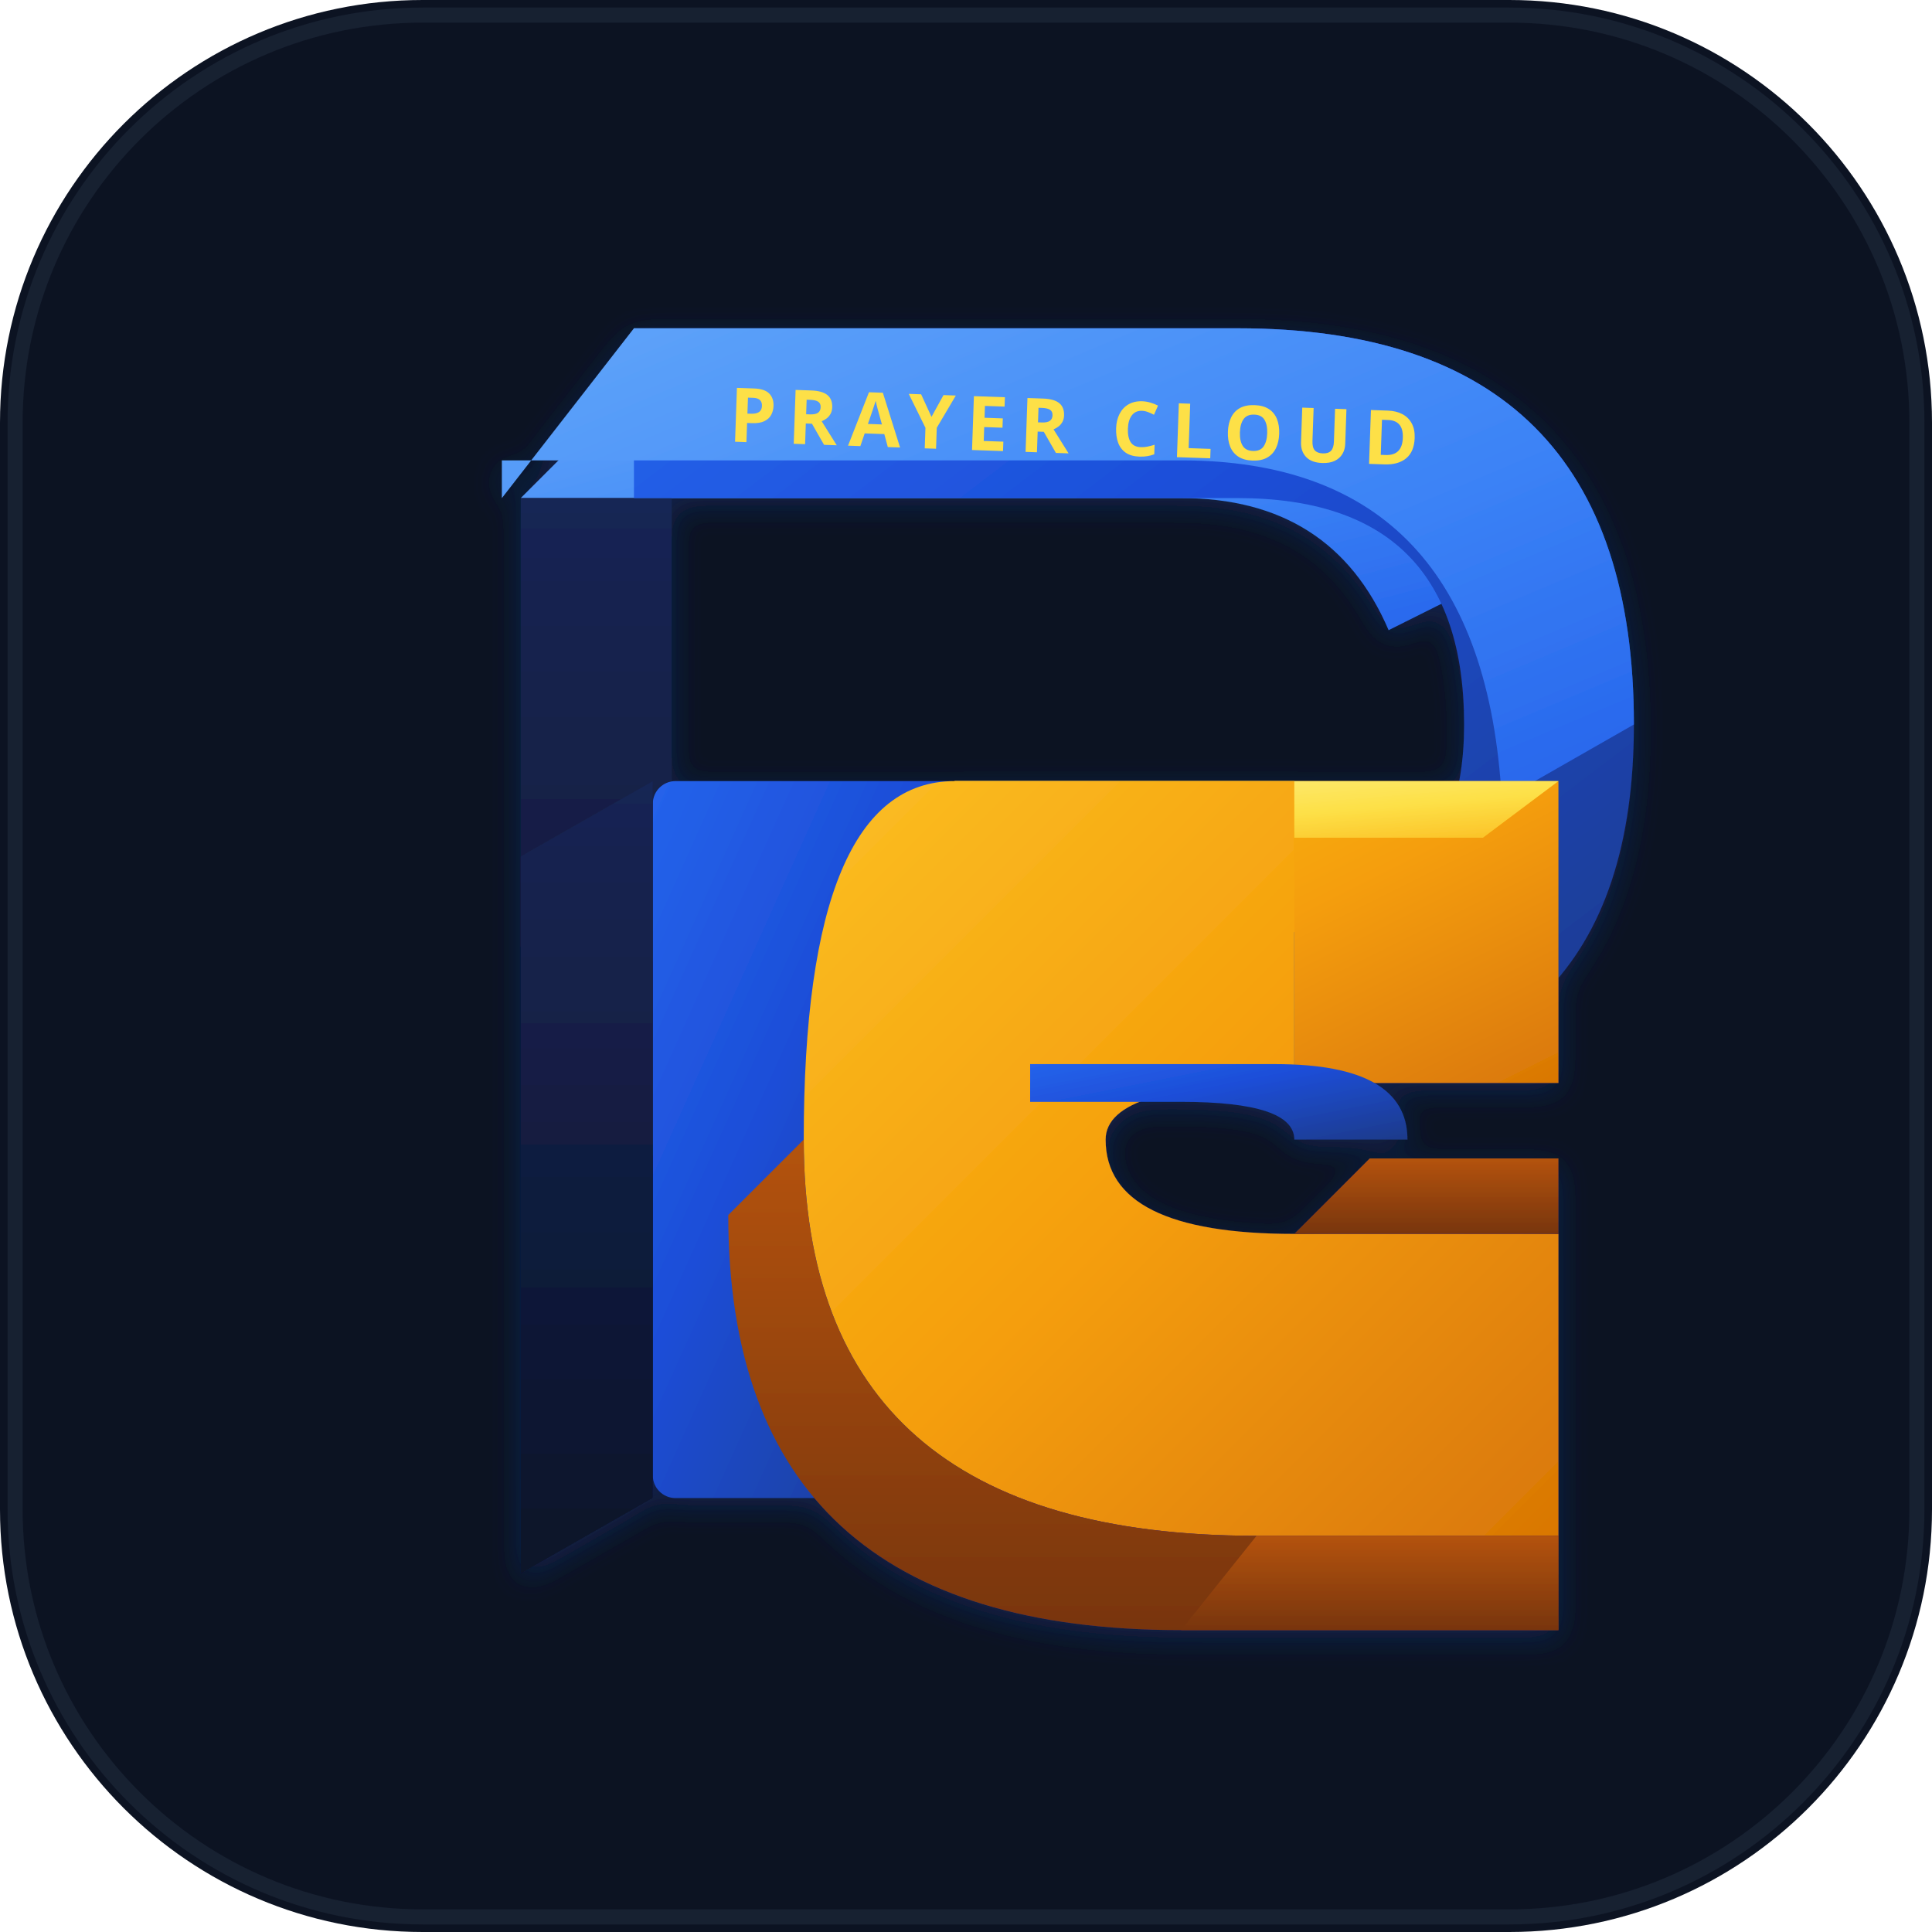
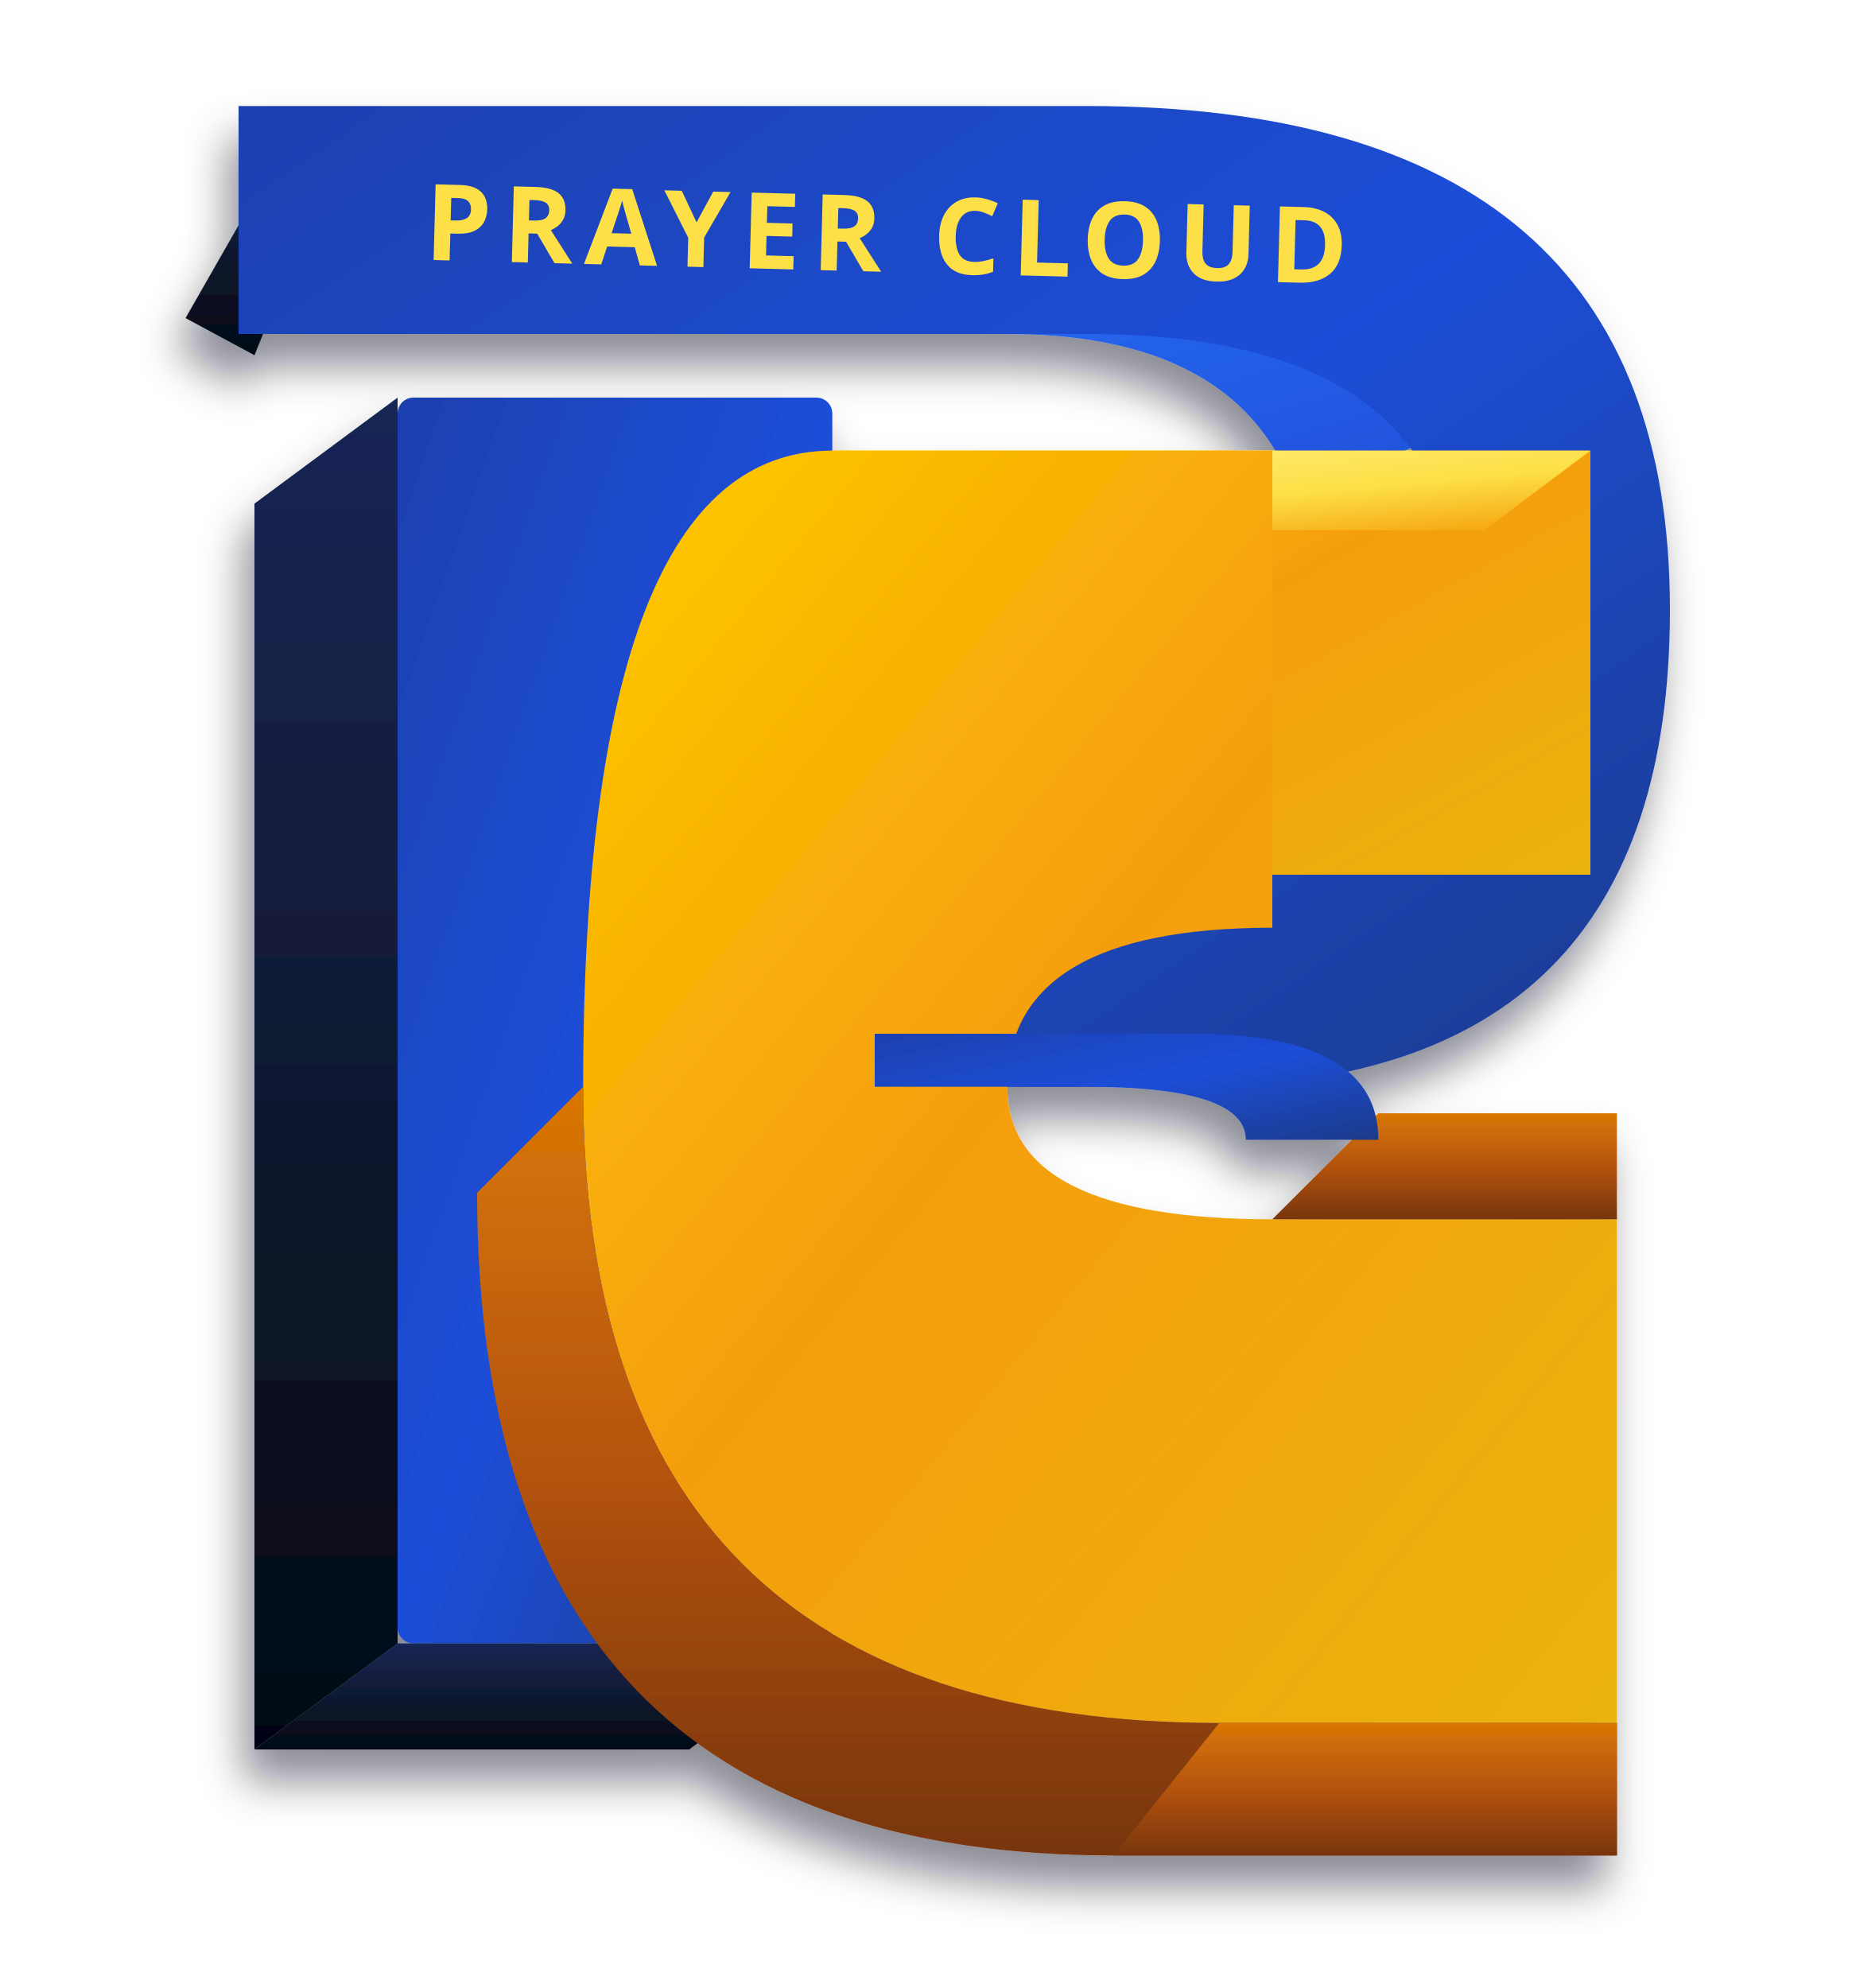
- <svg xmlns="http://www.w3.org/2000/svg" viewBox="0 0 512 512" width="100%" height="100%">
+ <svg xmlns="http://www.w3.org/2000/svg" viewBox="90 55 350 375" width="100%" height="100%">
  <defs>
-     <filter id="pc-glow" x="-20%" y="-20%" width="140%" height="140%">
-       <feDropShadow dx="0" dy="6" stdDeviation="12" flood-color="#050a24" flood-opacity="0.65" />
-       <feDropShadow dx="0" dy="2" stdDeviation="4" flood-color="#1e3a8a" flood-opacity="0.4" />
+     <filter id="pc-full-shadow" x="-30%" y="-30%" width="160%" height="160%">
+       <feDropShadow dx="-10" dy="16" stdDeviation="10" flood-color="#0a1026" flood-opacity="0.65" />
+       <feDropShadow dx="-2" dy="6" stdDeviation="4" flood-color="#030712" flood-opacity="0.45" />
    </filter>
-     <linearGradient id="blueFront" x1="0%" y1="0%" x2="100%" y2="100%">
-       <stop offset="0%" stop-color="#2563eb" />
-       <stop offset="40%" stop-color="#1d4ed8" />
+     <linearGradient id="blueFrontGrad" x1="0%" y1="0%" x2="100%" y2="100%">
+       <stop offset="0%" stop-color="#1e40af" />
+       <stop offset="50%" stop-color="#1d4ed8" />
      <stop offset="100%" stop-color="#1e3a8a" />
    </linearGradient>
-     <linearGradient id="blueTop" x1="0%" y1="0%" x2="100%" y2="100%">
-       <stop offset="0%" stop-color="#60a5fa" />
-       <stop offset="60%" stop-color="#3b82f6" />
-       <stop offset="100%" stop-color="#2563eb" />
+     <linearGradient id="blueTopGrad" x1="0%" y1="0%" x2="100%" y2="100%">
+       <stop offset="0%" stop-color="#3b82f6" />
+       <stop offset="60%" stop-color="#2563eb" />
+       <stop offset="100%" stop-color="#1d4ed8" />
    </linearGradient>
-     <linearGradient id="blueSide" x1="0%" y1="0%" x2="0%" y2="100%">
+     <linearGradient id="blueSideGrad" x1="0%" y1="0%" x2="0%" y2="100%">
      <stop offset="0%" stop-color="#172554" />
-       <stop offset="100%" stop-color="#0b1329" />
+       <stop offset="60%" stop-color="#0f172a" />
+       <stop offset="100%" stop-color="#020617" />
    </linearGradient>
-     <linearGradient id="goldFront" x1="0%" y1="0%" x2="100%" y2="100%">
-       <stop offset="0%" stop-color="#fbbf24" />
-       <stop offset="50%" stop-color="#f59e0b" />
-       <stop offset="100%" stop-color="#d97706" />
+     <linearGradient id="yellowFrontGrad" x1="0%" y1="0%" x2="100%" y2="100%">
+       <stop offset="0%" stop-color="#ffcc00" />
+       <stop offset="45%" stop-color="#f59e0b" />
+       <stop offset="100%" stop-color="#eab308" />
    </linearGradient>
-     <linearGradient id="goldTop" x1="0%" y1="0%" x2="100%" y2="100%">
+     <linearGradient id="yellowTopGrad" x1="0%" y1="0%" x2="100%" y2="100%">
      <stop offset="0%" stop-color="#fef08a" />
      <stop offset="60%" stop-color="#fde047" />
-       <stop offset="100%" stop-color="#fbbf24" />
+       <stop offset="100%" stop-color="#f59e0b" />
    </linearGradient>
-     <linearGradient id="goldSide" x1="0%" y1="0%" x2="0%" y2="100%">
-       <stop offset="0%" stop-color="#b45309" />
+     <linearGradient id="yellowSideGrad" x1="0%" y1="0%" x2="0%" y2="100%">
+       <stop offset="0%" stop-color="#d97706" />
+       <stop offset="50%" stop-color="#b45309" />
      <stop offset="100%" stop-color="#78350f" />
    </linearGradient>
  </defs>
-   <rect width="512" height="512" rx="112" fill="#0c1322" />
-   <rect width="504" height="504" x="4" y="4" rx="108" fill="none" stroke="#1e293b" stroke-width="4" opacity="0.6" />
-   <g filter="url(#pc-glow)" transform="translate(18, 12)">
-     <path d="M 120 120 L 155 85 L 310 85 Q 380 85 390 135 L 350 155 Q 335 120 295 120 L 120 120 Z" fill="url(#blueTop)" />
-     <path d="M 120 120 L 120 380 L 160 350 L 160 120 Z" fill="url(#blueSide)" />
-     <rect x="155" y="195" width="85" height="190" rx="6" fill="url(#blueFront)" />
-     <path d="M 120 215 L 155 195 L 155 385 L 120 405 Z" fill="url(#blueSide)" />
-     <path d="M 150 120 L 310 120 Q 370 120 370 180 Q 370 235 310 235 L 255 235 L 255 275 L 320 275 Q 415 275 415 180 Q 415 75 310 75 L 150 75 Z" fill="url(#blueFront)" />
-     <path d="M 115 120 L 150 75 L 310 75 Q 415 75 415 180 L 380 200 Q 375 110 295 110 L 115 110 Z" fill="url(#blueTop)" />
-     <text x="175" y="105" fill="#fde047" font-family="'Montserrat', 'Arial Black', sans-serif" font-size="20" font-weight="900" letter-spacing="3" transform="rotate(2 175 105)">PRAYER CLOUD</text>
-     <path d="M 235 195 L 395 195 L 395 275 L 325 275 L 325 235 L 235 235 Z" fill="url(#goldFront)" />
-     <path d="M 215 210 L 235 195 L 395 195 L 375 210 Z" fill="url(#goldTop)" />
-     <path d="M 235 195 Q 195 195 195 290 Q 195 395 315 395 L 395 395 L 395 315 L 325 315 Q 275 315 275 290 Q 275 275 325 275 L 325 195 Z" fill="url(#goldFront)" />
-     <path d="M 195 290 L 175 310 Q 175 420 295 420 L 395 420 L 395 395 L 315 395 Q 195 395 195 290 Z" fill="url(#goldSide)" />
-     <path d="M 325 315 L 345 295 L 395 295 L 395 315 Z" fill="url(#goldSide)" />
-     <path d="M 315 395 L 295 420 L 395 420 L 395 395 Z" fill="url(#goldSide)" />
-     <path d="M 255 270 L 320 270 Q 355 270 355 290 L 325 290 Q 325 280 295 280 L 255 280 Z" fill="url(#blueFront)" />
+   <g filter="url(#pc-full-shadow)">
+     <path d="M 125 115 L 145 80 L 155 80 L 138 122 Z" fill="url(#blueSideGrad)" />
+     <path d="M 145 80 L 295 80 Q 370 80 375 130 L 335 150 Q 325 118 280 118 L 138 118 Z" fill="url(#blueTopGrad)" />
+     <path d="M 135 118 L 295 118 Q 365 118 365 170 Q 365 220 310 220 L 255 220 L 255 260 L 315 260 Q 405 260 405 170 Q 405 75 295 75 L 135 75 Z" fill="url(#blueFrontGrad)" />
+     <text x="170" y="104" fill="#fde047" font-family="'Montserrat', 'Arial Black', sans-serif" font-size="20" font-weight="900" letter-spacing="2.2" transform="rotate(1.5 170 104)">
+       PRAYER CLOUD
+     </text>
+     <path d="M 138 150 L 165 130 L 165 365 L 138 385 Z" fill="url(#blueSideGrad)" />
+     <rect x="165" y="130" width="82" height="235" rx="3" fill="url(#blueFrontGrad)" />
+     <path d="M 138 385 L 165 365 L 247 365 L 220 385 Z" fill="url(#blueSideGrad)" />
+     <path d="M 247 140 L 390 140 L 390 220 L 325 220 L 325 185 L 247 185 Z" fill="url(#yellowFrontGrad)" />
+     <path d="M 225 155 L 247 140 L 390 140 L 370 155 Z" fill="url(#yellowTopGrad)" />
+     <path d="M 247 140 Q 200 140 200 260 Q 200 380 320 380 L 395 380 L 395 285 L 330 285 Q 280 285 280 260 Q 280 230 330 230 L 330 140 Z" fill="url(#yellowFrontGrad)" />
+     <path d="M 200 260 L 180 280 Q 180 405 300 405 L 395 405 L 395 380 L 320 380 Q 200 380 200 260 Z" fill="url(#yellowSideGrad)" />
+     <path d="M 330 285 L 350 265 L 395 265 L 395 285 Z" fill="url(#yellowSideGrad)" />
+     <path d="M 320 380 L 300 405 L 395 405 L 395 380 Z" fill="url(#yellowSideGrad)" />
+     <path d="M 255 250 L 315 250 Q 350 250 350 270 L 325 270 Q 325 260 295 260 L 255 260 Z" fill="url(#blueFrontGrad)" />
  </g>
</svg>
